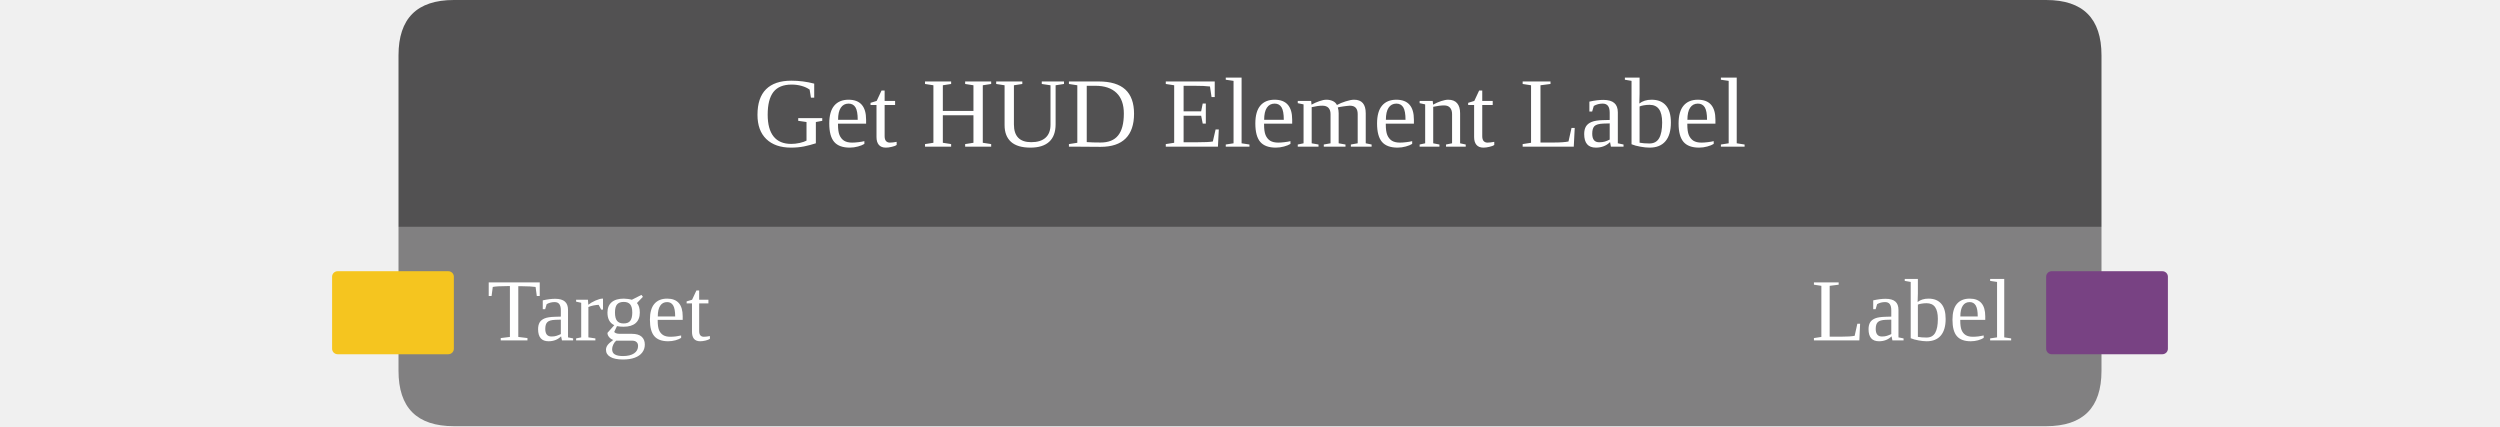
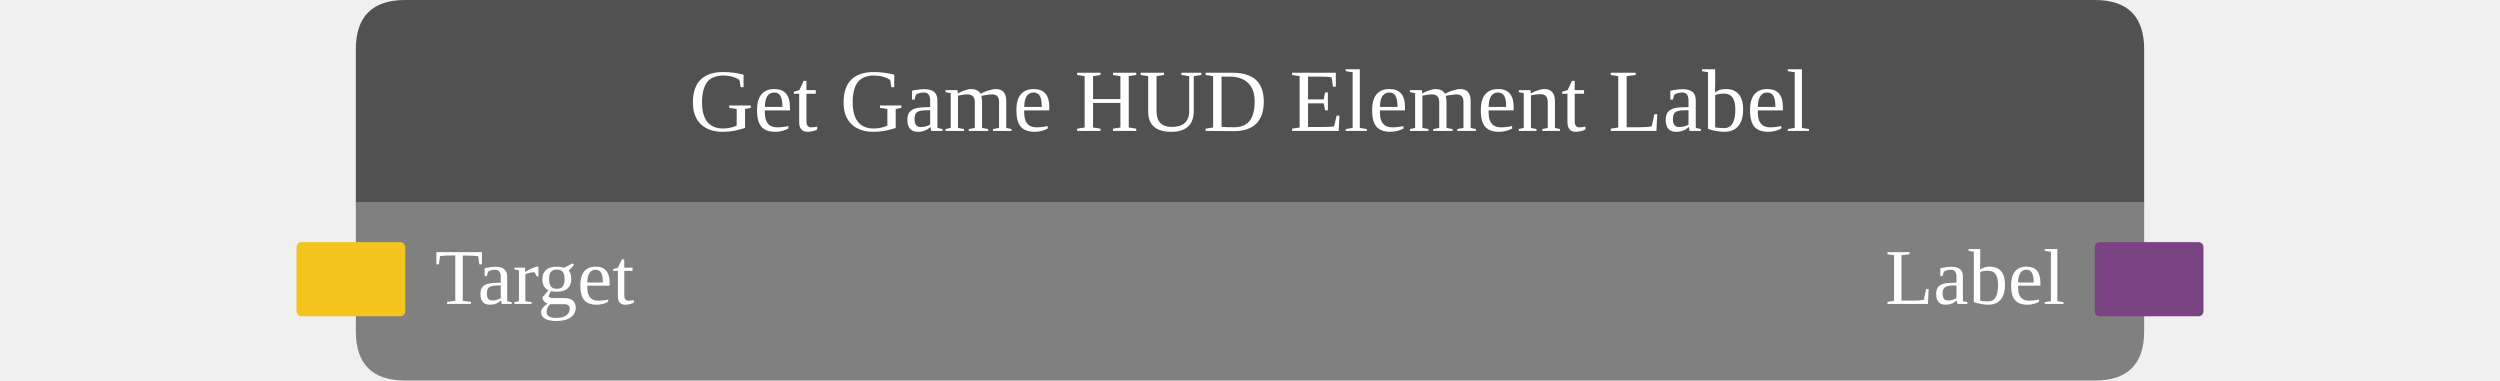
- <svg xmlns="http://www.w3.org/2000/svg" width="451.68" height="77" viewbox="0 0 451.68 77">
-   <path fill="#818081" d="M72, 41 v26 q0,10,10,10 h287.68 q10,0,10,-10 v-26 h307.68" />
+ <svg xmlns="http://www.w3.org/2000/svg" width="505.86" height="77" viewbox="0 0 505.86 77">
+   <path fill="#818081" d="M72, 41 v26 q0,10,10,10 h341.86 q10,0,10,-10 v-26 h361.86" />
  <rect x="60" y="49" width="22" height="15" rx="1" fill="#F5C51F" />
  <text x="88" y="61.5" fill="white" text-anchor="start" font-size="medium" class="uwuntu">Target</text>
-   <rect x="369.68" y="49" width="22" height="15" rx="1" fill="#784283" />
-   <text x="363.68" y="61.5" fill="white" text-anchor="end" font-size="medium" class="uwuntu">Label</text>
-   <path d="M72, 41 v-31 q0,-10,10,-10 h287.68 q10,0,10,10 v31 h-307.68" fill="#525152" />
-   <text x="225.84" y="26.5" fill="white" text-anchor="middle" font-size="18px" class="uwuntu">Get HUD Element Label</text>
+   <rect x="423.86" y="49" width="22" height="15" rx="1" fill="#784283" />
+   <text x="417.86" y="61.5" fill="white" text-anchor="end" font-size="medium" class="uwuntu">Label</text>
+   <path d="M72, 41 v-31 q0,-10,10,-10 h341.86 q10,0,10,10 v31 h-361.86" fill="#525152" />
+   <text x="252.93" y="26.5" fill="white" text-anchor="middle" font-size="18px" class="uwuntu">Get Game HUD Element Label</text>
</svg>
